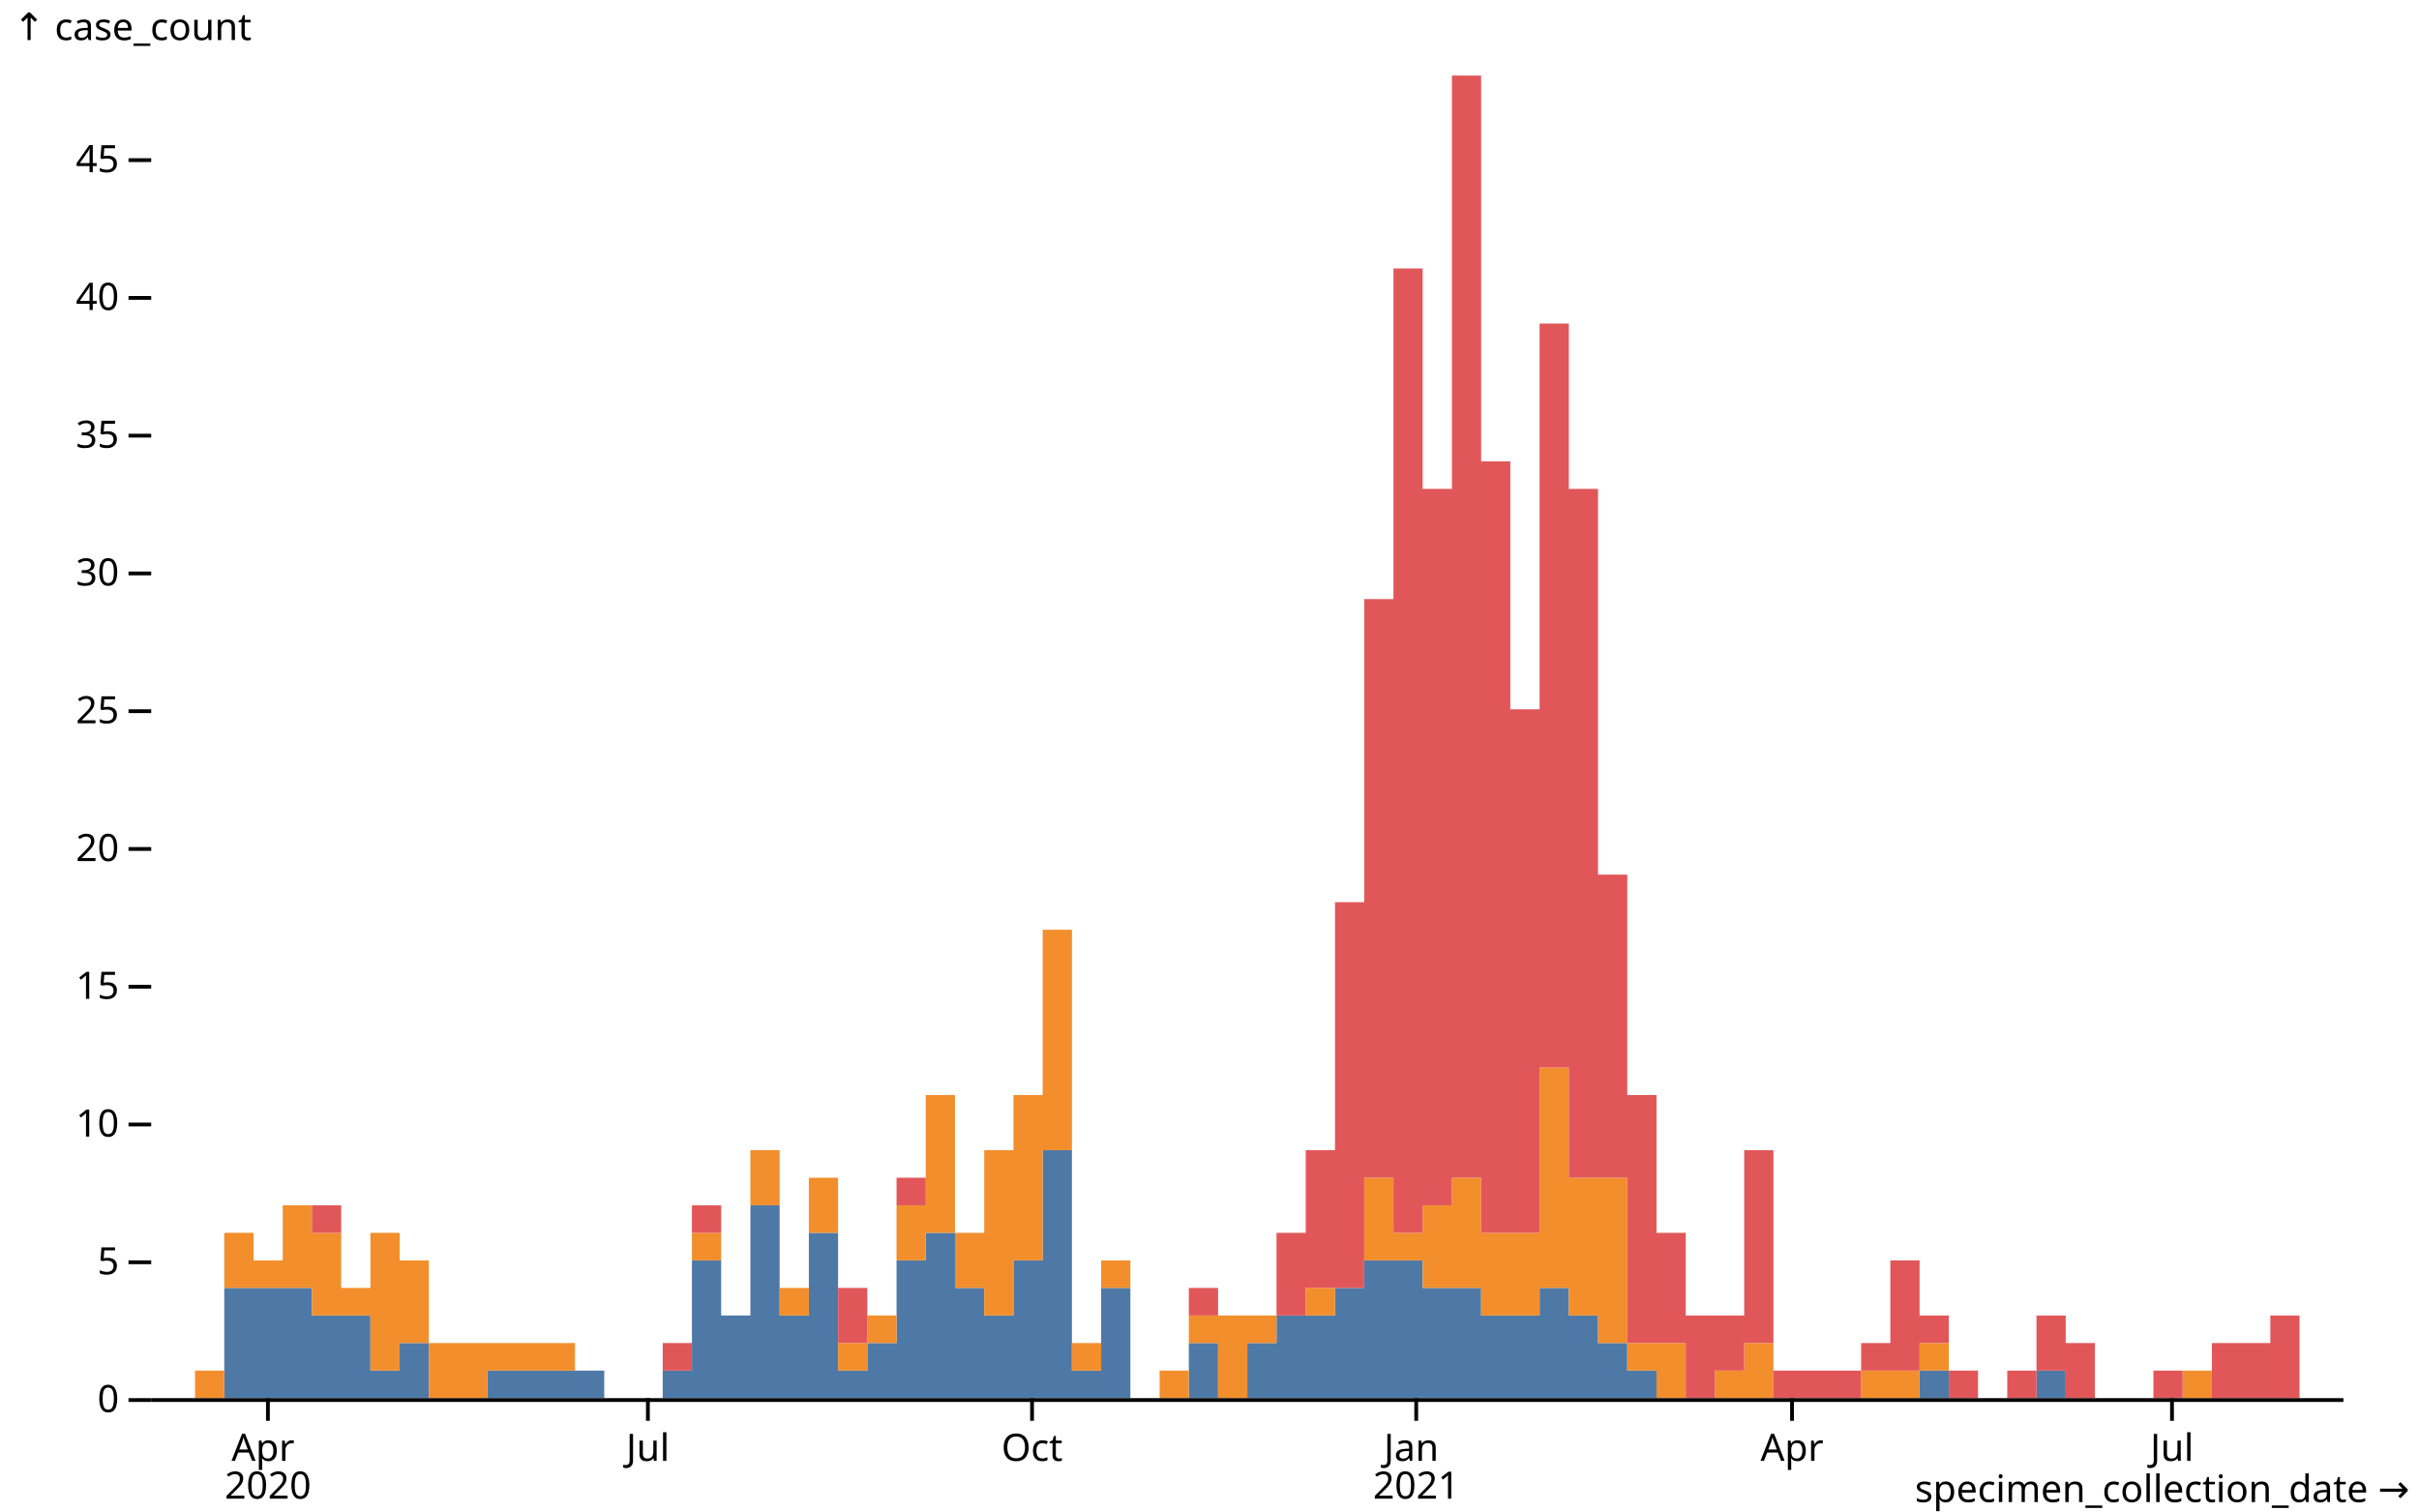
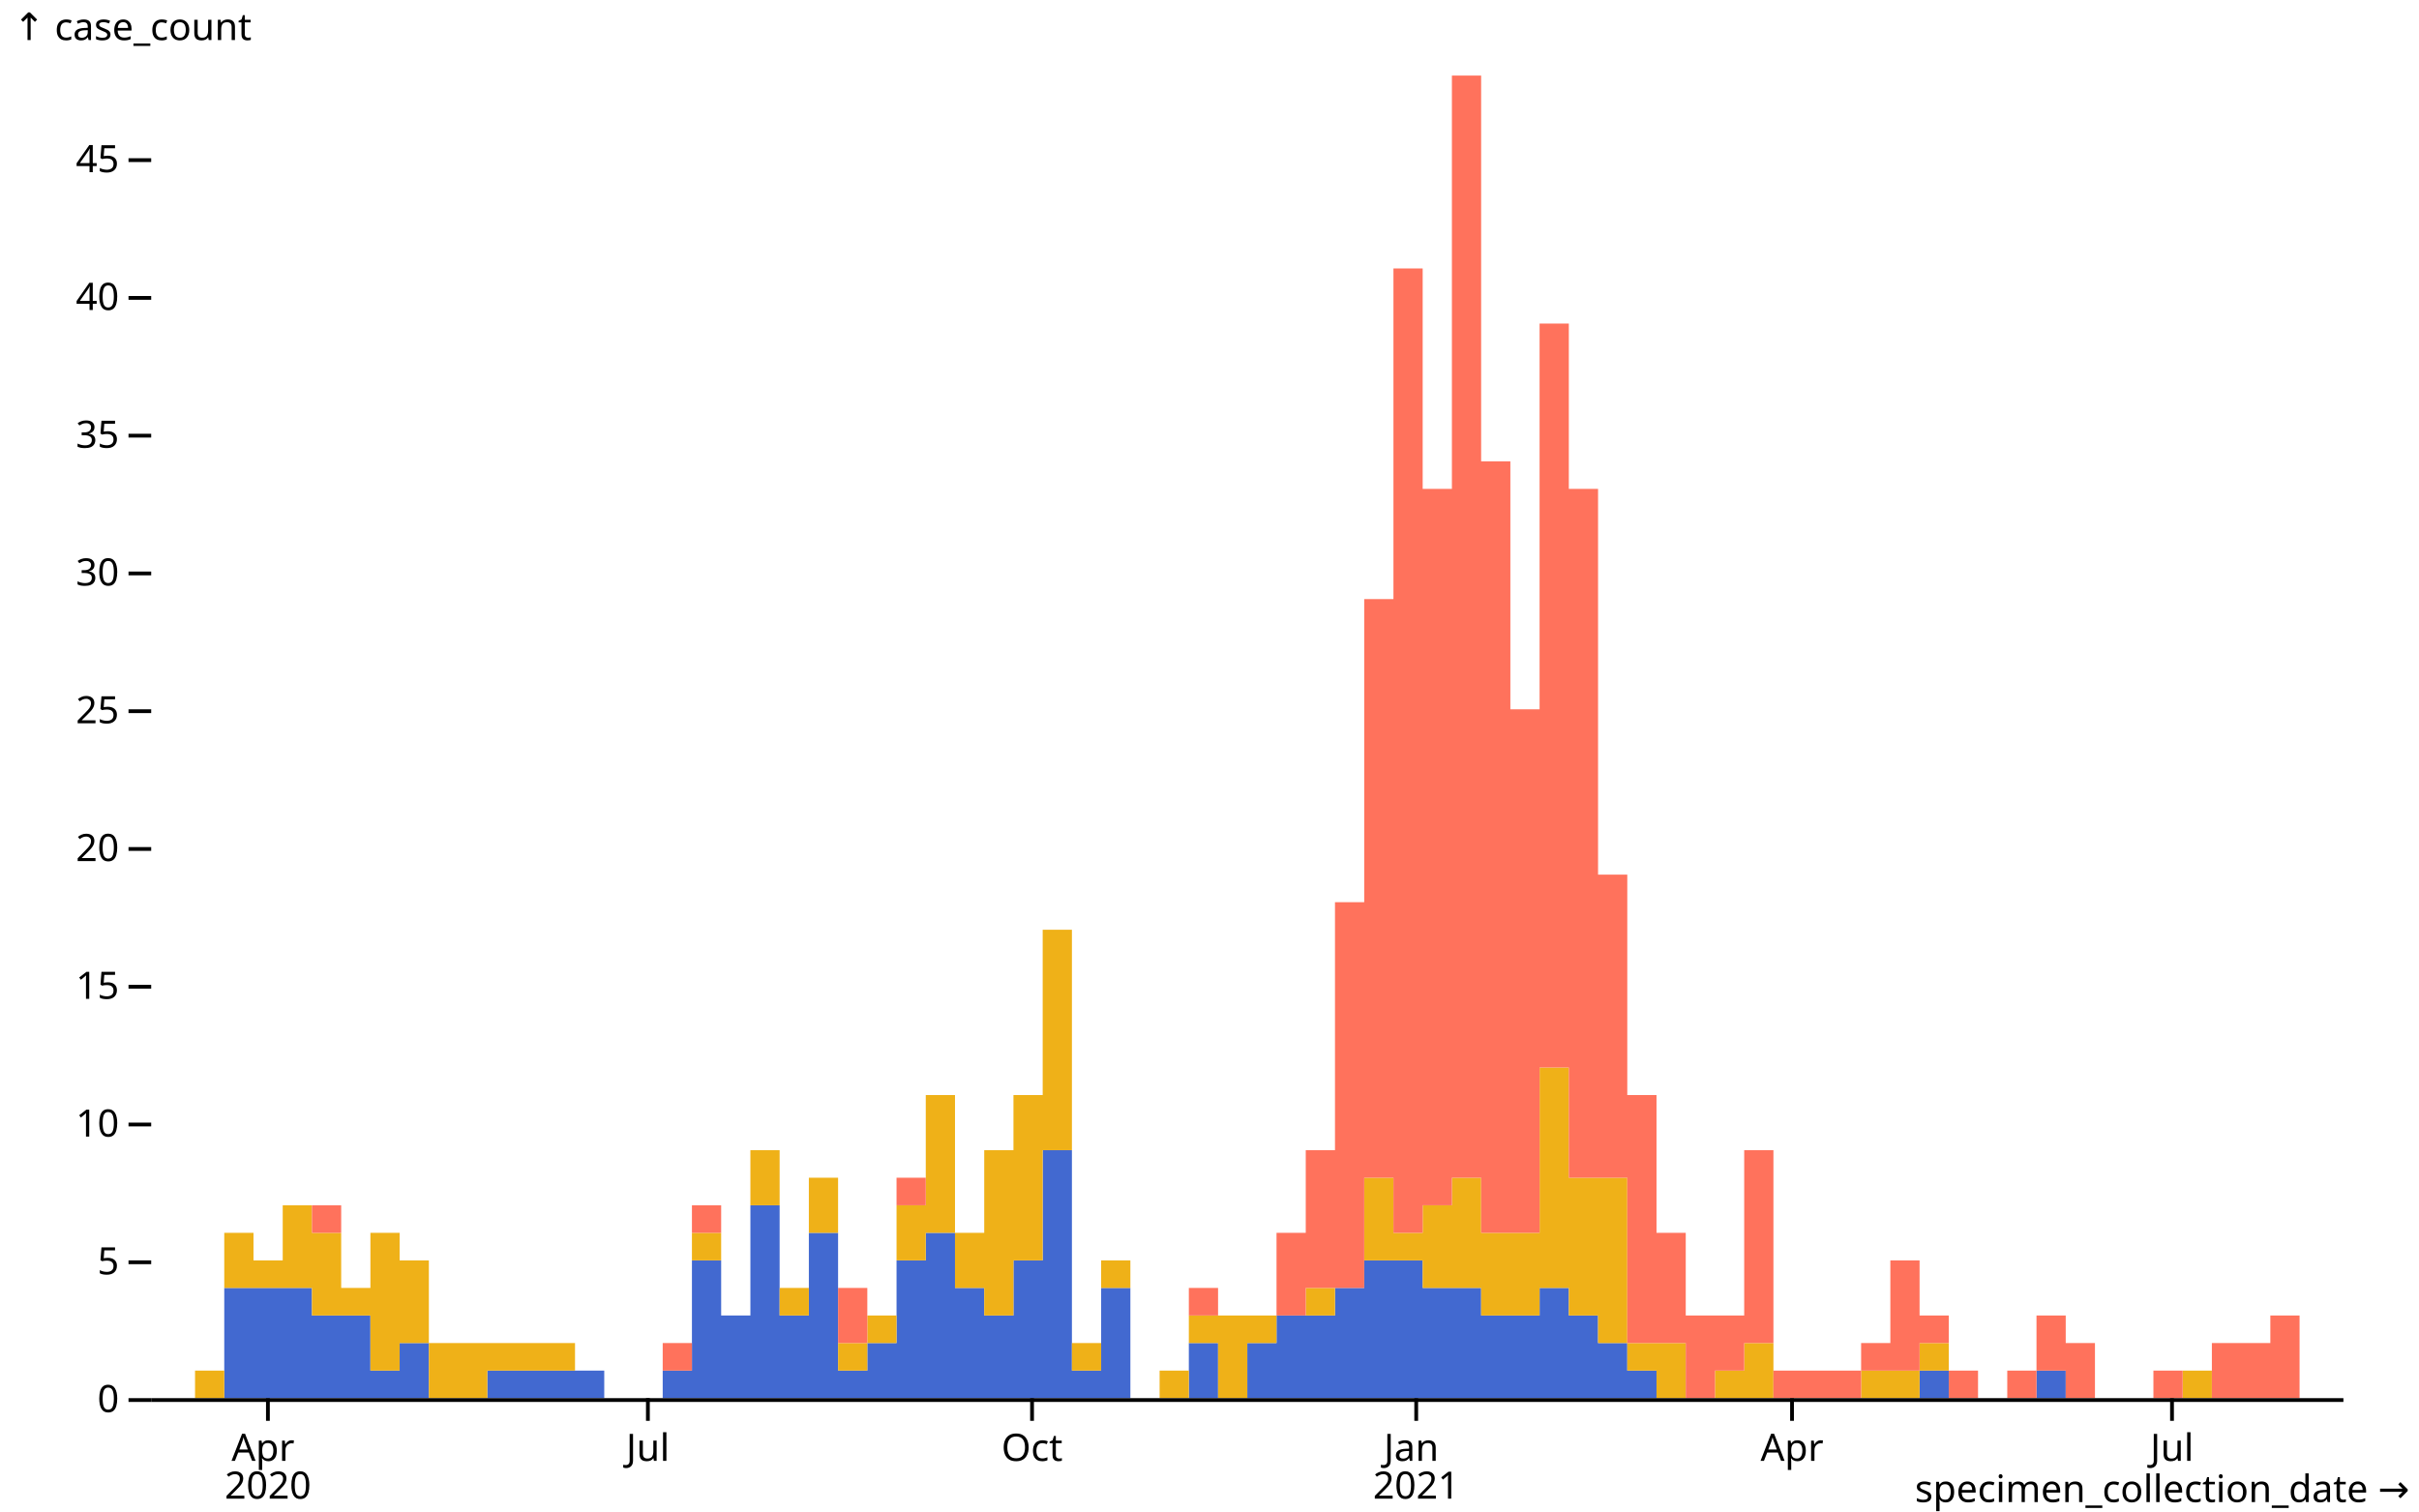
<svg xmlns="http://www.w3.org/2000/svg" class="plot" fill="currentColor" font-family="system-ui, sans-serif" font-size="10" text-anchor="middle" width="640" height="400" viewBox="0 0 640 400">
  <style>
    .plot {
      --plot-background: white;
      display: block;
      height: auto;
      height: intrinsic;
      max-width: 100%;
    }

    .plot text,
    .plot tspan {
      white-space: pre;
    }
  </style>
  <g aria-label="y-axis tick" fill="none" stroke="currentColor" transform="translate(0,0.5)">
    <path transform="translate(40,370)" d="M0,0L-6,0" />
    <path transform="translate(40,333.5417)" d="M0,0L-6,0" />
    <path transform="translate(40,297.0833)" d="M0,0L-6,0" />
    <path transform="translate(40,260.625)" d="M0,0L-6,0" />
    <path transform="translate(40,224.1667)" d="M0,0L-6,0" />
    <path transform="translate(40,187.7083)" d="M0,0L-6,0" />
    <path transform="translate(40,151.25)" d="M0,0L-6,0" />
    <path transform="translate(40,114.7917)" d="M0,0L-6,0" />
    <path transform="translate(40,78.33333)" d="M0,0L-6,0" />
    <path transform="translate(40,41.875)" d="M0,0L-6,0" />
  </g>
  <g aria-label="y-axis tick label" text-anchor="end" font-variant="tabular-nums" transform="translate(-8.5,0.5)">
    <text y="0.32em" transform="translate(40,370)">0</text>
    <text y="0.32em" transform="translate(40,333.5417)">5</text>
    <text y="0.32em" transform="translate(40,297.0833)">10</text>
    <text y="0.32em" transform="translate(40,260.625)">15</text>
    <text y="0.32em" transform="translate(40,224.1667)">20</text>
    <text y="0.32em" transform="translate(40,187.7083)">25</text>
    <text y="0.32em" transform="translate(40,151.25)">30</text>
    <text y="0.32em" transform="translate(40,114.7917)">35</text>
    <text y="0.32em" transform="translate(40,78.33333)">40</text>
    <text y="0.32em" transform="translate(40,41.875)">45</text>
  </g>
  <g aria-label="y-axis label" text-anchor="start" transform="translate(-36.5,-16.5)">
    <text y="0.71em" transform="translate(40,20)">↑ case_count</text>
  </g>
  <g aria-label="x-axis tick" fill="none" stroke="currentColor" transform="translate(0.5,0)">
    <path transform="translate(70.38095,370)" d="M0,0L0,6" />
    <path transform="translate(170.9143,370)" d="M0,0L0,6" />
    <path transform="translate(272.5524,370)" d="M0,0L0,6" />
    <path transform="translate(374.1905,370)" d="M0,0L0,6" />
    <path transform="translate(473.619,370)" d="M0,0L0,6" />
    <path transform="translate(574.1524,370)" d="M0,0L0,6" />
  </g>
  <g aria-label="x-axis tick label" font-variant="tabular-nums" transform="translate(0.5,9.5)">
    <text transform="translate(70.38095,370)">
      <tspan x="0" y="0.71em">Apr</tspan>
      <tspan x="0" dy="1em">2020</tspan>
    </text>
    <text y="0.71em" transform="translate(170.9143,370)">Jul</text>
    <text y="0.71em" transform="translate(272.5524,370)">Oct</text>
    <text transform="translate(374.1905,370)">
      <tspan x="0" y="0.71em">Jan</tspan>
      <tspan x="0" dy="1em">2021</tspan>
    </text>
    <text y="0.71em" transform="translate(473.619,370)">Apr</text>
    <text y="0.71em" transform="translate(574.1524,370)">Jul</text>
  </g>
  <g aria-label="x-axis label" text-anchor="end" transform="translate(17.5,27.5)">
    <text transform="translate(620,370)">specimen_collection_date →</text>
  </g>
  <g aria-label="area">
-     <path fill="#4e79a7" d="M40,370L43.867,370L43.867,370L51.6,370L51.6,370L59.333,370L59.333,340.833L67.067,340.833L67.067,340.833L74.8,340.833L74.8,340.833L82.533,340.833L82.533,348.125L90.267,348.125L90.267,348.125L98,348.125L98,362.708L105.733,362.708L105.733,355.417L113.467,355.417L113.467,370L121.2,370L121.2,370L128.933,370L128.933,362.708L136.667,362.708L136.667,362.708L144.4,362.708L144.4,362.708L152.133,362.708L152.133,362.708L159.867,362.708L159.867,370L167.6,370L167.6,370L175.333,370L175.333,362.708L183.067,362.708L183.067,333.542L190.8,333.542L190.8,348.125L198.533,348.125L198.533,318.958L206.267,318.958L206.267,348.125L214,348.125L214,326.25L221.733,326.25L221.733,362.708L229.467,362.708L229.467,355.417L237.2,355.417L237.2,333.542L244.933,333.542L244.933,326.25L252.667,326.25L252.667,340.833L260.4,340.833L260.4,348.125L268.133,348.125L268.133,333.542L275.867,333.542L275.867,304.375L283.6,304.375L283.6,362.708L291.333,362.708L291.333,340.833L299.067,340.833L299.067,370L306.8,370L306.8,370L314.533,370L314.533,355.417L322.267,355.417L322.267,370L330,370L330,355.417L337.733,355.417L337.733,348.125L345.467,348.125L345.467,348.125L353.2,348.125L353.2,340.833L360.933,340.833L360.933,333.542L368.667,333.542L368.667,333.542L376.4,333.542L376.4,340.833L384.133,340.833L384.133,340.833L391.867,340.833L391.867,348.125L399.6,348.125L399.6,348.125L407.333,348.125L407.333,340.833L415.067,340.833L415.067,348.125L422.8,348.125L422.8,355.417L430.533,355.417L430.533,362.708L438.267,362.708L438.267,370L446,370L446,370L453.733,370L453.733,370L461.467,370L461.467,370L469.2,370L469.2,370L476.933,370L476.933,370L484.667,370L484.667,370L492.4,370L492.4,370L500.133,370L500.133,370L507.867,370L507.867,362.708L515.6,362.708L515.6,370L523.333,370L523.333,370L531.067,370L531.067,370L538.8,370L538.8,362.708L546.533,362.708L546.533,370L554.267,370L554.267,370L562,370L562,370L569.733,370L569.733,370L577.467,370L577.467,370L585.2,370L585.2,370L592.933,370L592.933,370L600.667,370L600.667,370L608.4,370L608.4,370L616.133,370L616.133,370L620,370L620,370L616.133,370L616.133,370L608.4,370L608.4,370L600.667,370L600.667,370L592.933,370L592.933,370L585.2,370L585.2,370L577.467,370L577.467,370L569.733,370L569.733,370L562,370L562,370L554.267,370L554.267,370L546.533,370L546.533,370L538.8,370L538.8,370L531.067,370L531.067,370L523.333,370L523.333,370L515.6,370L515.6,370L507.867,370L507.867,370L500.133,370L500.133,370L492.4,370L492.4,370L484.667,370L484.667,370L476.933,370L476.933,370L469.2,370L469.2,370L461.467,370L461.467,370L453.733,370L453.733,370L446,370L446,370L438.267,370L438.267,370L430.533,370L430.533,370L422.8,370L422.8,370L415.067,370L415.067,370L407.333,370L407.333,370L399.6,370L399.6,370L391.867,370L391.867,370L384.133,370L384.133,370L376.4,370L376.4,370L368.667,370L368.667,370L360.933,370L360.933,370L353.2,370L353.2,370L345.467,370L345.467,370L337.733,370L337.733,370L330,370L330,370L322.267,370L322.267,370L314.533,370L314.533,370L306.8,370L306.8,370L299.067,370L299.067,370L291.333,370L291.333,370L283.6,370L283.6,370L275.867,370L275.867,370L268.133,370L268.133,370L260.4,370L260.4,370L252.667,370L252.667,370L244.933,370L244.933,370L237.2,370L237.2,370L229.467,370L229.467,370L221.733,370L221.733,370L214,370L214,370L206.267,370L206.267,370L198.533,370L198.533,370L190.8,370L190.8,370L183.067,370L183.067,370L175.333,370L175.333,370L167.6,370L167.6,370L159.867,370L159.867,370L152.133,370L152.133,370L144.4,370L144.4,370L136.667,370L136.667,370L128.933,370L128.933,370L121.2,370L121.2,370L113.467,370L113.467,370L105.733,370L105.733,370L98,370L98,370L90.267,370L90.267,370L82.533,370L82.533,370L74.8,370L74.8,370L67.067,370L67.067,370L59.333,370L59.333,370L51.6,370L51.6,370L43.867,370L43.867,370L40,370Z" />
-     <path fill="#f28e2c" d="M40,370L43.867,370L43.867,370L51.6,370L51.6,362.708L59.333,362.708L59.333,326.25L67.067,326.25L67.067,333.542L74.8,333.542L74.8,318.958L82.533,318.958L82.533,326.25L90.267,326.25L90.267,340.833L98,340.833L98,326.25L105.733,326.25L105.733,333.542L113.467,333.542L113.467,355.417L121.2,355.417L121.2,355.417L128.933,355.417L128.933,355.417L136.667,355.417L136.667,355.417L144.4,355.417L144.4,355.417L152.133,355.417L152.133,362.708L159.867,362.708L159.867,370L167.6,370L167.6,370L175.333,370L175.333,362.708L183.067,362.708L183.067,326.25L190.8,326.25L190.8,348.125L198.533,348.125L198.533,304.375L206.267,304.375L206.267,340.833L214,340.833L214,311.667L221.733,311.667L221.733,355.417L229.467,355.417L229.467,348.125L237.2,348.125L237.2,318.958L244.933,318.958L244.933,289.792L252.667,289.792L252.667,326.25L260.4,326.25L260.4,304.375L268.133,304.375L268.133,289.792L275.867,289.792L275.867,246.042L283.6,246.042L283.6,355.417L291.333,355.417L291.333,333.542L299.067,333.542L299.067,370L306.8,370L306.8,362.708L314.533,362.708L314.533,348.125L322.267,348.125L322.267,348.125L330,348.125L330,348.125L337.733,348.125L337.733,348.125L345.467,348.125L345.467,340.833L353.2,340.833L353.2,340.833L360.933,340.833L360.933,311.667L368.667,311.667L368.667,326.25L376.4,326.25L376.4,318.958L384.133,318.958L384.133,311.667L391.867,311.667L391.867,326.25L399.6,326.25L399.6,326.25L407.333,326.25L407.333,282.5L415.067,282.5L415.067,311.667L422.8,311.667L422.8,311.667L430.533,311.667L430.533,355.417L438.267,355.417L438.267,355.417L446,355.417L446,370L453.733,370L453.733,362.708L461.467,362.708L461.467,355.417L469.2,355.417L469.2,370L476.933,370L476.933,370L484.667,370L484.667,370L492.4,370L492.4,362.708L500.133,362.708L500.133,362.708L507.867,362.708L507.867,355.417L515.6,355.417L515.6,370L523.333,370L523.333,370L531.067,370L531.067,370L538.8,370L538.8,362.708L546.533,362.708L546.533,370L554.267,370L554.267,370L562,370L562,370L569.733,370L569.733,370L577.467,370L577.467,362.708L585.2,362.708L585.2,370L592.933,370L592.933,370L600.667,370L600.667,370L608.4,370L608.4,370L616.133,370L616.133,370L620,370L620,370L616.133,370L616.133,370L608.4,370L608.4,370L600.667,370L600.667,370L592.933,370L592.933,370L585.2,370L585.2,370L577.467,370L577.467,370L569.733,370L569.733,370L562,370L562,370L554.267,370L554.267,370L546.533,370L546.533,362.708L538.8,362.708L538.8,370L531.067,370L531.067,370L523.333,370L523.333,370L515.6,370L515.6,362.708L507.867,362.708L507.867,370L500.133,370L500.133,370L492.4,370L492.4,370L484.667,370L484.667,370L476.933,370L476.933,370L469.2,370L469.2,370L461.467,370L461.467,370L453.733,370L453.733,370L446,370L446,370L438.267,370L438.267,362.708L430.533,362.708L430.533,355.417L422.8,355.417L422.8,348.125L415.067,348.125L415.067,340.833L407.333,340.833L407.333,348.125L399.6,348.125L399.6,348.125L391.867,348.125L391.867,340.833L384.133,340.833L384.133,340.833L376.4,340.833L376.4,333.542L368.667,333.542L368.667,333.542L360.933,333.542L360.933,340.833L353.2,340.833L353.2,348.125L345.467,348.125L345.467,348.125L337.733,348.125L337.733,355.417L330,355.417L330,370L322.267,370L322.267,355.417L314.533,355.417L314.533,370L306.8,370L306.8,370L299.067,370L299.067,340.833L291.333,340.833L291.333,362.708L283.6,362.708L283.6,304.375L275.867,304.375L275.867,333.542L268.133,333.542L268.133,348.125L260.4,348.125L260.4,340.833L252.667,340.833L252.667,326.25L244.933,326.25L244.933,333.542L237.2,333.542L237.2,355.417L229.467,355.417L229.467,362.708L221.733,362.708L221.733,326.25L214,326.25L214,348.125L206.267,348.125L206.267,318.958L198.533,318.958L198.533,348.125L190.8,348.125L190.8,333.542L183.067,333.542L183.067,362.708L175.333,362.708L175.333,370L167.6,370L167.6,370L159.867,370L159.867,362.708L152.133,362.708L152.133,362.708L144.4,362.708L144.4,362.708L136.667,362.708L136.667,362.708L128.933,362.708L128.933,370L121.2,370L121.2,370L113.467,370L113.467,355.417L105.733,355.417L105.733,362.708L98,362.708L98,348.125L90.267,348.125L90.267,348.125L82.533,348.125L82.533,340.833L74.8,340.833L74.8,340.833L67.067,340.833L67.067,340.833L59.333,340.833L59.333,370L51.6,370L51.6,370L43.867,370L43.867,370L40,370Z" />
-     <path fill="#e15759" d="M40,370L43.867,370L43.867,370L51.6,370L51.6,362.708L59.333,362.708L59.333,326.25L67.067,326.25L67.067,333.542L74.8,333.542L74.8,318.958L82.533,318.958L82.533,318.958L90.267,318.958L90.267,340.833L98,340.833L98,326.25L105.733,326.25L105.733,333.542L113.467,333.542L113.467,355.417L121.2,355.417L121.2,355.417L128.933,355.417L128.933,355.417L136.667,355.417L136.667,355.417L144.4,355.417L144.4,355.417L152.133,355.417L152.133,362.708L159.867,362.708L159.867,370L167.6,370L167.6,370L175.333,370L175.333,355.417L183.067,355.417L183.067,318.958L190.8,318.958L190.8,348.125L198.533,348.125L198.533,304.375L206.267,304.375L206.267,340.833L214,340.833L214,311.667L221.733,311.667L221.733,340.833L229.467,340.833L229.467,348.125L237.2,348.125L237.2,311.667L244.933,311.667L244.933,289.792L252.667,289.792L252.667,326.25L260.4,326.25L260.4,304.375L268.133,304.375L268.133,289.792L275.867,289.792L275.867,246.042L283.6,246.042L283.6,355.417L291.333,355.417L291.333,333.542L299.067,333.542L299.067,370L306.8,370L306.8,362.708L314.533,362.708L314.533,340.833L322.267,340.833L322.267,348.125L330,348.125L330,348.125L337.733,348.125L337.733,326.25L345.467,326.25L345.467,304.375L353.2,304.375L353.2,238.75L360.933,238.75L360.933,158.542L368.667,158.542L368.667,71.042L376.4,71.042L376.4,129.375L384.133,129.375L384.133,20L391.867,20L391.867,122.083L399.6,122.083L399.6,187.708L407.333,187.708L407.333,85.625L415.067,85.625L415.067,129.375L422.8,129.375L422.8,231.458L430.533,231.458L430.533,289.792L438.267,289.792L438.267,326.25L446,326.25L446,348.125L453.733,348.125L453.733,348.125L461.467,348.125L461.467,304.375L469.2,304.375L469.2,362.708L476.933,362.708L476.933,362.708L484.667,362.708L484.667,362.708L492.4,362.708L492.4,355.417L500.133,355.417L500.133,333.542L507.867,333.542L507.867,348.125L515.6,348.125L515.6,362.708L523.333,362.708L523.333,370L531.067,370L531.067,362.708L538.8,362.708L538.8,348.125L546.533,348.125L546.533,355.417L554.267,355.417L554.267,370L562,370L562,370L569.733,370L569.733,362.708L577.467,362.708L577.467,362.708L585.2,362.708L585.2,355.417L592.933,355.417L592.933,355.417L600.667,355.417L600.667,348.125L608.4,348.125L608.4,370L616.133,370L616.133,370L620,370L620,370L616.133,370L616.133,370L608.4,370L608.4,370L600.667,370L600.667,370L592.933,370L592.933,370L585.2,370L585.2,362.708L577.467,362.708L577.467,370L569.733,370L569.733,370L562,370L562,370L554.267,370L554.267,370L546.533,370L546.533,362.708L538.8,362.708L538.8,370L531.067,370L531.067,370L523.333,370L523.333,370L515.6,370L515.6,355.417L507.867,355.417L507.867,362.708L500.133,362.708L500.133,362.708L492.4,362.708L492.4,370L484.667,370L484.667,370L476.933,370L476.933,370L469.2,370L469.2,355.417L461.467,355.417L461.467,362.708L453.733,362.708L453.733,370L446,370L446,355.417L438.267,355.417L438.267,355.417L430.533,355.417L430.533,311.667L422.8,311.667L422.8,311.667L415.067,311.667L415.067,282.5L407.333,282.5L407.333,326.25L399.6,326.25L399.6,326.25L391.867,326.25L391.867,311.667L384.133,311.667L384.133,318.958L376.4,318.958L376.4,326.25L368.667,326.25L368.667,311.667L360.933,311.667L360.933,340.833L353.2,340.833L353.2,340.833L345.467,340.833L345.467,348.125L337.733,348.125L337.733,348.125L330,348.125L330,348.125L322.267,348.125L322.267,348.125L314.533,348.125L314.533,362.708L306.8,362.708L306.8,370L299.067,370L299.067,333.542L291.333,333.542L291.333,355.417L283.6,355.417L283.6,246.042L275.867,246.042L275.867,289.792L268.133,289.792L268.133,304.375L260.4,304.375L260.4,326.25L252.667,326.25L252.667,289.792L244.933,289.792L244.933,318.958L237.2,318.958L237.2,348.125L229.467,348.125L229.467,355.417L221.733,355.417L221.733,311.667L214,311.667L214,340.833L206.267,340.833L206.267,304.375L198.533,304.375L198.533,348.125L190.8,348.125L190.8,326.25L183.067,326.25L183.067,362.708L175.333,362.708L175.333,370L167.6,370L167.6,370L159.867,370L159.867,362.708L152.133,362.708L152.133,355.417L144.4,355.417L144.4,355.417L136.667,355.417L136.667,355.417L128.933,355.417L128.933,355.417L121.2,355.417L121.2,355.417L113.467,355.417L113.467,333.542L105.733,333.542L105.733,326.25L98,326.25L98,340.833L90.267,340.833L90.267,326.25L82.533,326.25L82.533,318.958L74.8,318.958L74.8,333.542L67.067,333.542L67.067,326.25L59.333,326.25L59.333,362.708L51.6,362.708L51.6,370L43.867,370L43.867,370L40,370Z" />
+     <path fill="#4269d0" d="M40,370L43.867,370L43.867,370L51.6,370L51.6,370L59.333,370L59.333,340.833L67.067,340.833L67.067,340.833L74.8,340.833L74.8,340.833L82.533,340.833L82.533,348.125L90.267,348.125L90.267,348.125L98,348.125L98,362.708L105.733,362.708L105.733,355.417L113.467,355.417L113.467,370L121.2,370L121.2,370L128.933,370L128.933,362.708L136.667,362.708L136.667,362.708L144.4,362.708L144.4,362.708L152.133,362.708L152.133,362.708L159.867,362.708L159.867,370L167.6,370L167.6,370L175.333,370L175.333,362.708L183.067,362.708L183.067,333.542L190.8,333.542L190.8,348.125L198.533,348.125L198.533,318.958L206.267,318.958L206.267,348.125L214,348.125L214,326.25L221.733,326.25L221.733,362.708L229.467,362.708L229.467,355.417L237.2,355.417L237.2,333.542L244.933,333.542L244.933,326.25L252.667,326.25L252.667,340.833L260.4,340.833L260.4,348.125L268.133,348.125L268.133,333.542L275.867,333.542L275.867,304.375L283.6,304.375L283.6,362.708L291.333,362.708L291.333,340.833L299.067,340.833L299.067,370L306.8,370L306.8,370L314.533,370L314.533,355.417L322.267,355.417L322.267,370L330,370L330,355.417L337.733,355.417L337.733,348.125L345.467,348.125L345.467,348.125L353.2,348.125L353.2,340.833L360.933,340.833L360.933,333.542L368.667,333.542L368.667,333.542L376.4,333.542L376.4,340.833L384.133,340.833L384.133,340.833L391.867,340.833L391.867,348.125L399.6,348.125L399.6,348.125L407.333,348.125L407.333,340.833L415.067,340.833L415.067,348.125L422.8,348.125L422.8,355.417L430.533,355.417L430.533,362.708L438.267,362.708L438.267,370L446,370L446,370L453.733,370L453.733,370L461.467,370L461.467,370L469.2,370L469.2,370L476.933,370L476.933,370L484.667,370L484.667,370L492.4,370L492.4,370L500.133,370L500.133,370L507.867,370L507.867,362.708L515.6,362.708L515.6,370L523.333,370L523.333,370L531.067,370L531.067,370L538.8,370L538.8,362.708L546.533,362.708L546.533,370L554.267,370L554.267,370L562,370L562,370L569.733,370L569.733,370L577.467,370L577.467,370L585.2,370L585.2,370L592.933,370L592.933,370L600.667,370L600.667,370L608.4,370L608.4,370L616.133,370L616.133,370L620,370L620,370L616.133,370L616.133,370L608.4,370L608.4,370L600.667,370L600.667,370L592.933,370L592.933,370L585.2,370L585.2,370L577.467,370L577.467,370L569.733,370L569.733,370L562,370L562,370L554.267,370L554.267,370L546.533,370L546.533,370L538.8,370L538.8,370L531.067,370L531.067,370L523.333,370L523.333,370L515.6,370L515.6,370L507.867,370L507.867,370L500.133,370L500.133,370L492.4,370L492.4,370L484.667,370L484.667,370L476.933,370L476.933,370L469.2,370L469.2,370L461.467,370L461.467,370L453.733,370L453.733,370L446,370L446,370L438.267,370L438.267,370L430.533,370L430.533,370L422.8,370L422.8,370L415.067,370L415.067,370L407.333,370L407.333,370L399.6,370L399.6,370L391.867,370L391.867,370L384.133,370L384.133,370L376.4,370L376.4,370L368.667,370L368.667,370L360.933,370L360.933,370L353.2,370L353.2,370L345.467,370L345.467,370L337.733,370L337.733,370L330,370L330,370L322.267,370L322.267,370L314.533,370L314.533,370L306.8,370L306.8,370L299.067,370L299.067,370L291.333,370L291.333,370L283.6,370L283.6,370L275.867,370L275.867,370L268.133,370L268.133,370L260.4,370L260.4,370L252.667,370L252.667,370L244.933,370L244.933,370L237.2,370L237.2,370L229.467,370L229.467,370L221.733,370L221.733,370L214,370L214,370L206.267,370L206.267,370L198.533,370L198.533,370L190.8,370L190.8,370L183.067,370L183.067,370L175.333,370L175.333,370L167.6,370L167.6,370L159.867,370L159.867,370L152.133,370L152.133,370L144.4,370L144.4,370L136.667,370L136.667,370L128.933,370L128.933,370L121.2,370L121.2,370L113.467,370L113.467,370L105.733,370L105.733,370L98,370L98,370L90.267,370L90.267,370L82.533,370L82.533,370L74.8,370L74.8,370L67.067,370L67.067,370L59.333,370L59.333,370L51.6,370L51.6,370L43.867,370L43.867,370L40,370Z" />
+     <path fill="#efb118" d="M40,370L43.867,370L43.867,370L51.6,370L51.6,362.708L59.333,362.708L59.333,326.25L67.067,326.25L67.067,333.542L74.8,333.542L74.8,318.958L82.533,318.958L82.533,326.25L90.267,326.25L90.267,340.833L98,340.833L98,326.25L105.733,326.25L105.733,333.542L113.467,333.542L113.467,355.417L121.2,355.417L121.2,355.417L128.933,355.417L128.933,355.417L136.667,355.417L136.667,355.417L144.4,355.417L144.4,355.417L152.133,355.417L152.133,362.708L159.867,362.708L159.867,370L167.6,370L167.6,370L175.333,370L175.333,362.708L183.067,362.708L183.067,326.25L190.8,326.25L190.8,348.125L198.533,348.125L198.533,304.375L206.267,304.375L206.267,340.833L214,340.833L214,311.667L221.733,311.667L221.733,355.417L229.467,355.417L229.467,348.125L237.2,348.125L237.2,318.958L244.933,318.958L244.933,289.792L252.667,289.792L252.667,326.25L260.4,326.25L260.4,304.375L268.133,304.375L268.133,289.792L275.867,289.792L275.867,246.042L283.6,246.042L283.6,355.417L291.333,355.417L291.333,333.542L299.067,333.542L299.067,370L306.8,370L306.8,362.708L314.533,362.708L314.533,348.125L322.267,348.125L322.267,348.125L330,348.125L330,348.125L337.733,348.125L337.733,348.125L345.467,348.125L345.467,340.833L353.2,340.833L353.2,340.833L360.933,340.833L360.933,311.667L368.667,311.667L368.667,326.25L376.4,326.25L376.4,318.958L384.133,318.958L384.133,311.667L391.867,311.667L391.867,326.25L399.6,326.25L399.6,326.25L407.333,326.25L407.333,282.5L415.067,282.5L415.067,311.667L422.8,311.667L422.8,311.667L430.533,311.667L430.533,355.417L438.267,355.417L438.267,355.417L446,355.417L446,370L453.733,370L453.733,362.708L461.467,362.708L461.467,355.417L469.2,355.417L469.2,370L476.933,370L476.933,370L484.667,370L484.667,370L492.4,370L492.4,362.708L500.133,362.708L500.133,362.708L507.867,362.708L507.867,355.417L515.6,355.417L515.6,370L523.333,370L523.333,370L531.067,370L531.067,370L538.8,370L538.8,362.708L546.533,362.708L546.533,370L554.267,370L554.267,370L562,370L562,370L569.733,370L569.733,370L577.467,370L577.467,362.708L585.2,362.708L585.2,370L592.933,370L592.933,370L600.667,370L600.667,370L608.4,370L608.4,370L616.133,370L616.133,370L620,370L620,370L616.133,370L616.133,370L608.4,370L608.4,370L600.667,370L600.667,370L592.933,370L592.933,370L585.2,370L585.2,370L577.467,370L577.467,370L569.733,370L569.733,370L562,370L562,370L554.267,370L554.267,370L546.533,370L546.533,362.708L538.8,362.708L538.8,370L531.067,370L531.067,370L523.333,370L523.333,370L515.6,370L515.6,362.708L507.867,362.708L507.867,370L500.133,370L500.133,370L492.4,370L492.4,370L484.667,370L484.667,370L476.933,370L476.933,370L469.2,370L469.2,370L461.467,370L461.467,370L453.733,370L453.733,370L446,370L446,370L438.267,370L438.267,362.708L430.533,362.708L430.533,355.417L422.8,355.417L422.8,348.125L415.067,348.125L415.067,340.833L407.333,340.833L407.333,348.125L399.6,348.125L399.6,348.125L391.867,348.125L391.867,340.833L384.133,340.833L384.133,340.833L376.4,340.833L376.4,333.542L368.667,333.542L368.667,333.542L360.933,333.542L360.933,340.833L353.2,340.833L353.2,348.125L345.467,348.125L345.467,348.125L337.733,348.125L337.733,355.417L330,355.417L330,370L322.267,370L322.267,355.417L314.533,355.417L314.533,370L306.8,370L306.8,370L299.067,370L299.067,340.833L291.333,340.833L291.333,362.708L283.6,362.708L283.6,304.375L275.867,304.375L275.867,333.542L268.133,333.542L268.133,348.125L260.4,348.125L260.4,340.833L252.667,340.833L252.667,326.25L244.933,326.25L244.933,333.542L237.2,333.542L237.2,355.417L229.467,355.417L229.467,362.708L221.733,362.708L221.733,326.25L214,326.25L214,348.125L206.267,348.125L206.267,318.958L198.533,318.958L198.533,348.125L190.8,348.125L190.8,333.542L183.067,333.542L183.067,362.708L175.333,362.708L175.333,370L167.6,370L167.6,370L159.867,370L159.867,362.708L152.133,362.708L152.133,362.708L144.4,362.708L144.4,362.708L136.667,362.708L136.667,362.708L128.933,362.708L128.933,370L121.2,370L121.2,370L113.467,370L113.467,355.417L105.733,355.417L105.733,362.708L98,362.708L98,348.125L90.267,348.125L90.267,348.125L82.533,348.125L82.533,340.833L74.8,340.833L74.8,340.833L67.067,340.833L67.067,340.833L59.333,340.833L59.333,370L51.6,370L51.6,370L43.867,370L43.867,370L40,370Z" />
+     <path fill="#ff725c" d="M40,370L43.867,370L43.867,370L51.6,370L51.6,362.708L59.333,362.708L59.333,326.25L67.067,326.25L67.067,333.542L74.8,333.542L74.8,318.958L82.533,318.958L82.533,318.958L90.267,318.958L90.267,340.833L98,340.833L98,326.25L105.733,326.25L105.733,333.542L113.467,333.542L113.467,355.417L121.2,355.417L121.2,355.417L128.933,355.417L128.933,355.417L136.667,355.417L136.667,355.417L144.4,355.417L144.4,355.417L152.133,355.417L152.133,362.708L159.867,362.708L159.867,370L167.6,370L167.6,370L175.333,370L175.333,355.417L183.067,355.417L183.067,318.958L190.8,318.958L190.8,348.125L198.533,348.125L198.533,304.375L206.267,304.375L206.267,340.833L214,340.833L214,311.667L221.733,311.667L221.733,340.833L229.467,340.833L229.467,348.125L237.2,348.125L237.2,311.667L244.933,311.667L244.933,289.792L252.667,289.792L252.667,326.25L260.4,326.25L260.4,304.375L268.133,304.375L268.133,289.792L275.867,289.792L275.867,246.042L283.6,246.042L283.6,355.417L291.333,355.417L291.333,333.542L299.067,333.542L299.067,370L306.8,370L306.8,362.708L314.533,362.708L314.533,340.833L322.267,340.833L322.267,348.125L330,348.125L330,348.125L337.733,348.125L337.733,326.25L345.467,326.25L345.467,304.375L353.2,304.375L353.2,238.75L360.933,238.75L360.933,158.542L368.667,158.542L368.667,71.042L376.4,71.042L376.4,129.375L384.133,129.375L384.133,20L391.867,20L391.867,122.083L399.6,122.083L399.6,187.708L407.333,187.708L407.333,85.625L415.067,85.625L415.067,129.375L422.8,129.375L422.8,231.458L430.533,231.458L430.533,289.792L438.267,289.792L438.267,326.25L446,326.25L446,348.125L453.733,348.125L453.733,348.125L461.467,348.125L461.467,304.375L469.2,304.375L469.2,362.708L476.933,362.708L476.933,362.708L484.667,362.708L484.667,362.708L492.4,362.708L492.4,355.417L500.133,355.417L500.133,333.542L507.867,333.542L507.867,348.125L515.6,348.125L515.6,362.708L523.333,362.708L523.333,370L531.067,370L531.067,362.708L538.8,362.708L538.8,348.125L546.533,348.125L546.533,355.417L554.267,355.417L554.267,370L562,370L562,370L569.733,370L569.733,362.708L577.467,362.708L577.467,362.708L585.2,362.708L585.2,355.417L592.933,355.417L592.933,355.417L600.667,355.417L600.667,348.125L608.4,348.125L608.4,370L616.133,370L616.133,370L620,370L620,370L616.133,370L616.133,370L608.4,370L608.4,370L600.667,370L600.667,370L592.933,370L592.933,370L585.2,370L585.2,362.708L577.467,362.708L577.467,370L569.733,370L569.733,370L562,370L562,370L554.267,370L554.267,370L546.533,370L546.533,362.708L538.8,362.708L538.8,370L531.067,370L531.067,370L523.333,370L523.333,370L515.6,370L515.6,355.417L507.867,355.417L507.867,362.708L500.133,362.708L500.133,362.708L492.4,362.708L492.4,370L484.667,370L484.667,370L476.933,370L476.933,370L469.2,370L469.2,355.417L461.467,355.417L461.467,362.708L453.733,362.708L453.733,370L446,370L446,355.417L438.267,355.417L438.267,355.417L430.533,355.417L430.533,311.667L422.8,311.667L422.8,311.667L415.067,311.667L415.067,282.5L407.333,282.5L407.333,326.25L399.6,326.25L399.6,326.25L391.867,326.25L391.867,311.667L384.133,311.667L384.133,318.958L376.4,318.958L376.4,326.25L368.667,326.25L368.667,311.667L360.933,311.667L360.933,340.833L353.2,340.833L353.2,340.833L345.467,340.833L345.467,348.125L337.733,348.125L337.733,348.125L330,348.125L330,348.125L322.267,348.125L322.267,348.125L314.533,348.125L314.533,362.708L306.8,362.708L306.8,370L299.067,370L299.067,333.542L291.333,333.542L291.333,355.417L283.6,355.417L283.6,246.042L275.867,246.042L275.867,289.792L268.133,289.792L268.133,304.375L260.4,304.375L260.4,326.25L252.667,326.25L252.667,289.792L244.933,289.792L244.933,318.958L237.2,318.958L237.2,348.125L229.467,348.125L229.467,355.417L221.733,355.417L221.733,311.667L214,311.667L214,340.833L206.267,340.833L206.267,304.375L198.533,304.375L198.533,348.125L190.8,348.125L190.8,326.25L183.067,326.25L183.067,362.708L175.333,362.708L175.333,370L167.6,370L167.6,370L159.867,370L159.867,362.708L152.133,362.708L152.133,355.417L144.4,355.417L144.4,355.417L136.667,355.417L136.667,355.417L128.933,355.417L128.933,355.417L121.2,355.417L121.2,355.417L113.467,355.417L113.467,333.542L105.733,333.542L105.733,326.25L98,326.25L98,340.833L90.267,340.833L90.267,326.25L82.533,326.25L82.533,318.958L74.8,318.958L74.8,333.542L67.067,333.542L67.067,326.25L59.333,326.25L59.333,362.708L51.6,362.708L51.6,370L43.867,370L43.867,370L40,370Z" />
  </g>
  <g aria-label="rule" stroke="currentColor" transform="translate(0,0.5)">
    <line x1="40" x2="620" y1="370" y2="370" />
  </g>
</svg>
